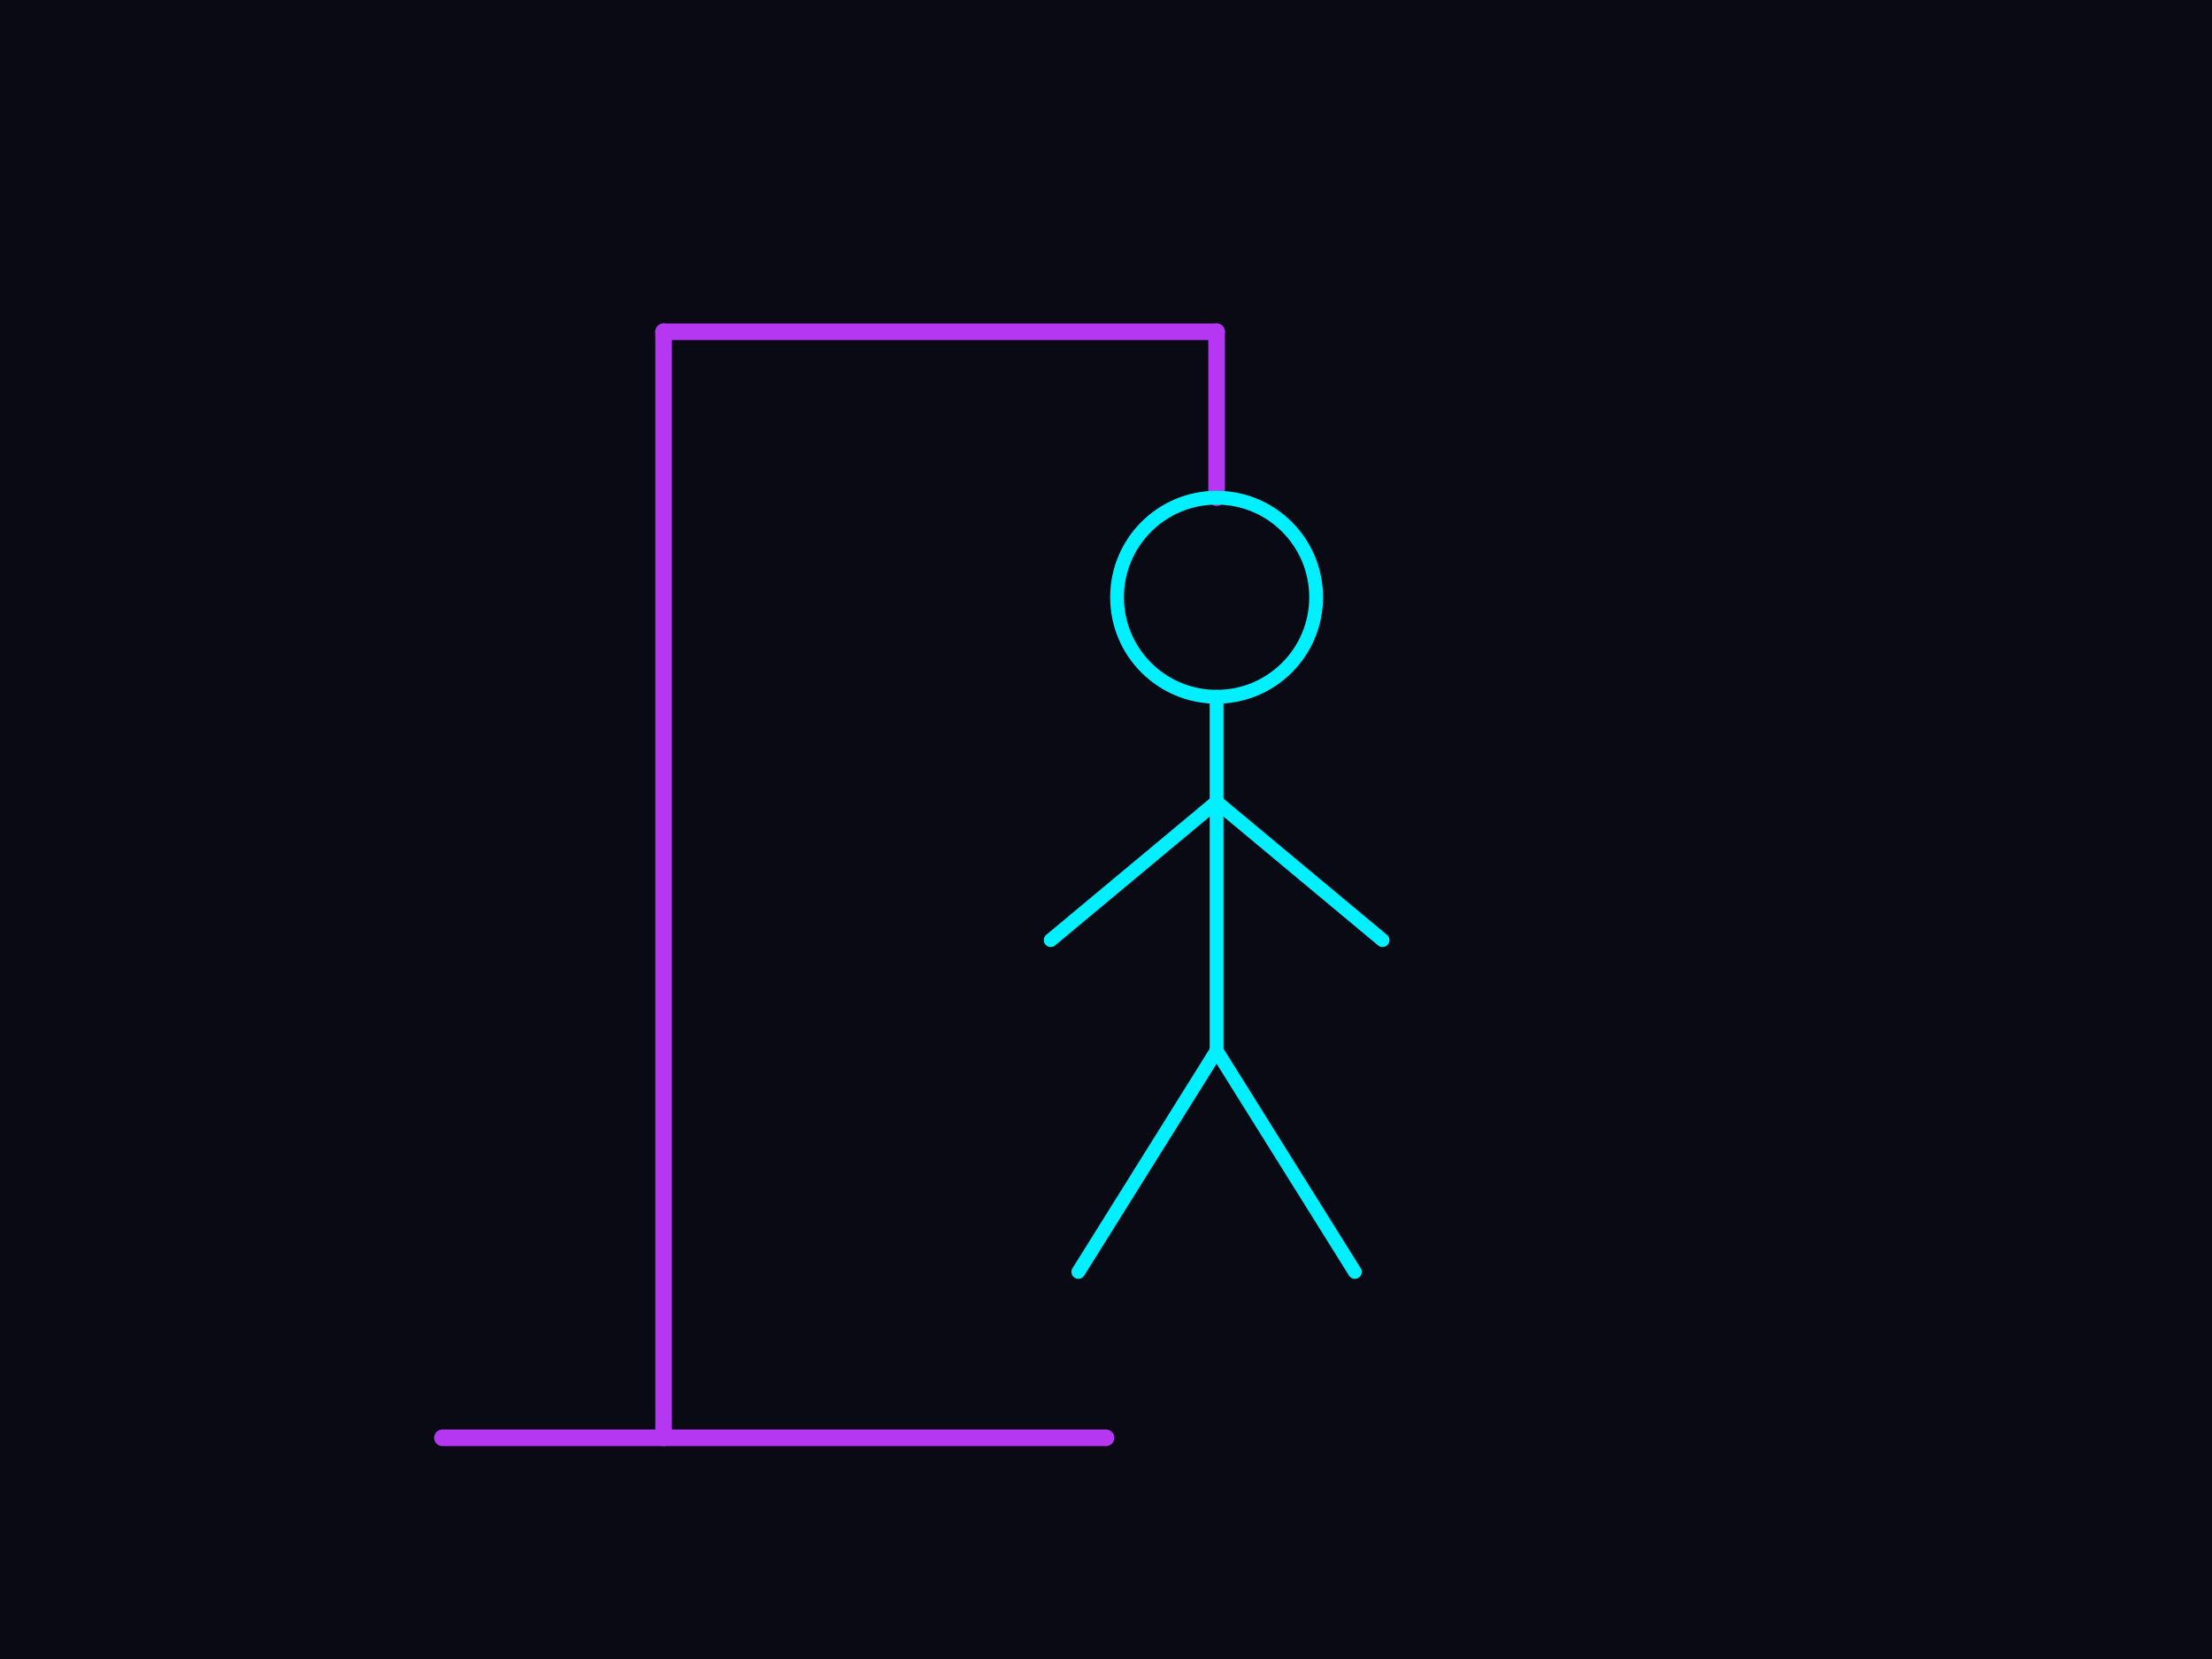
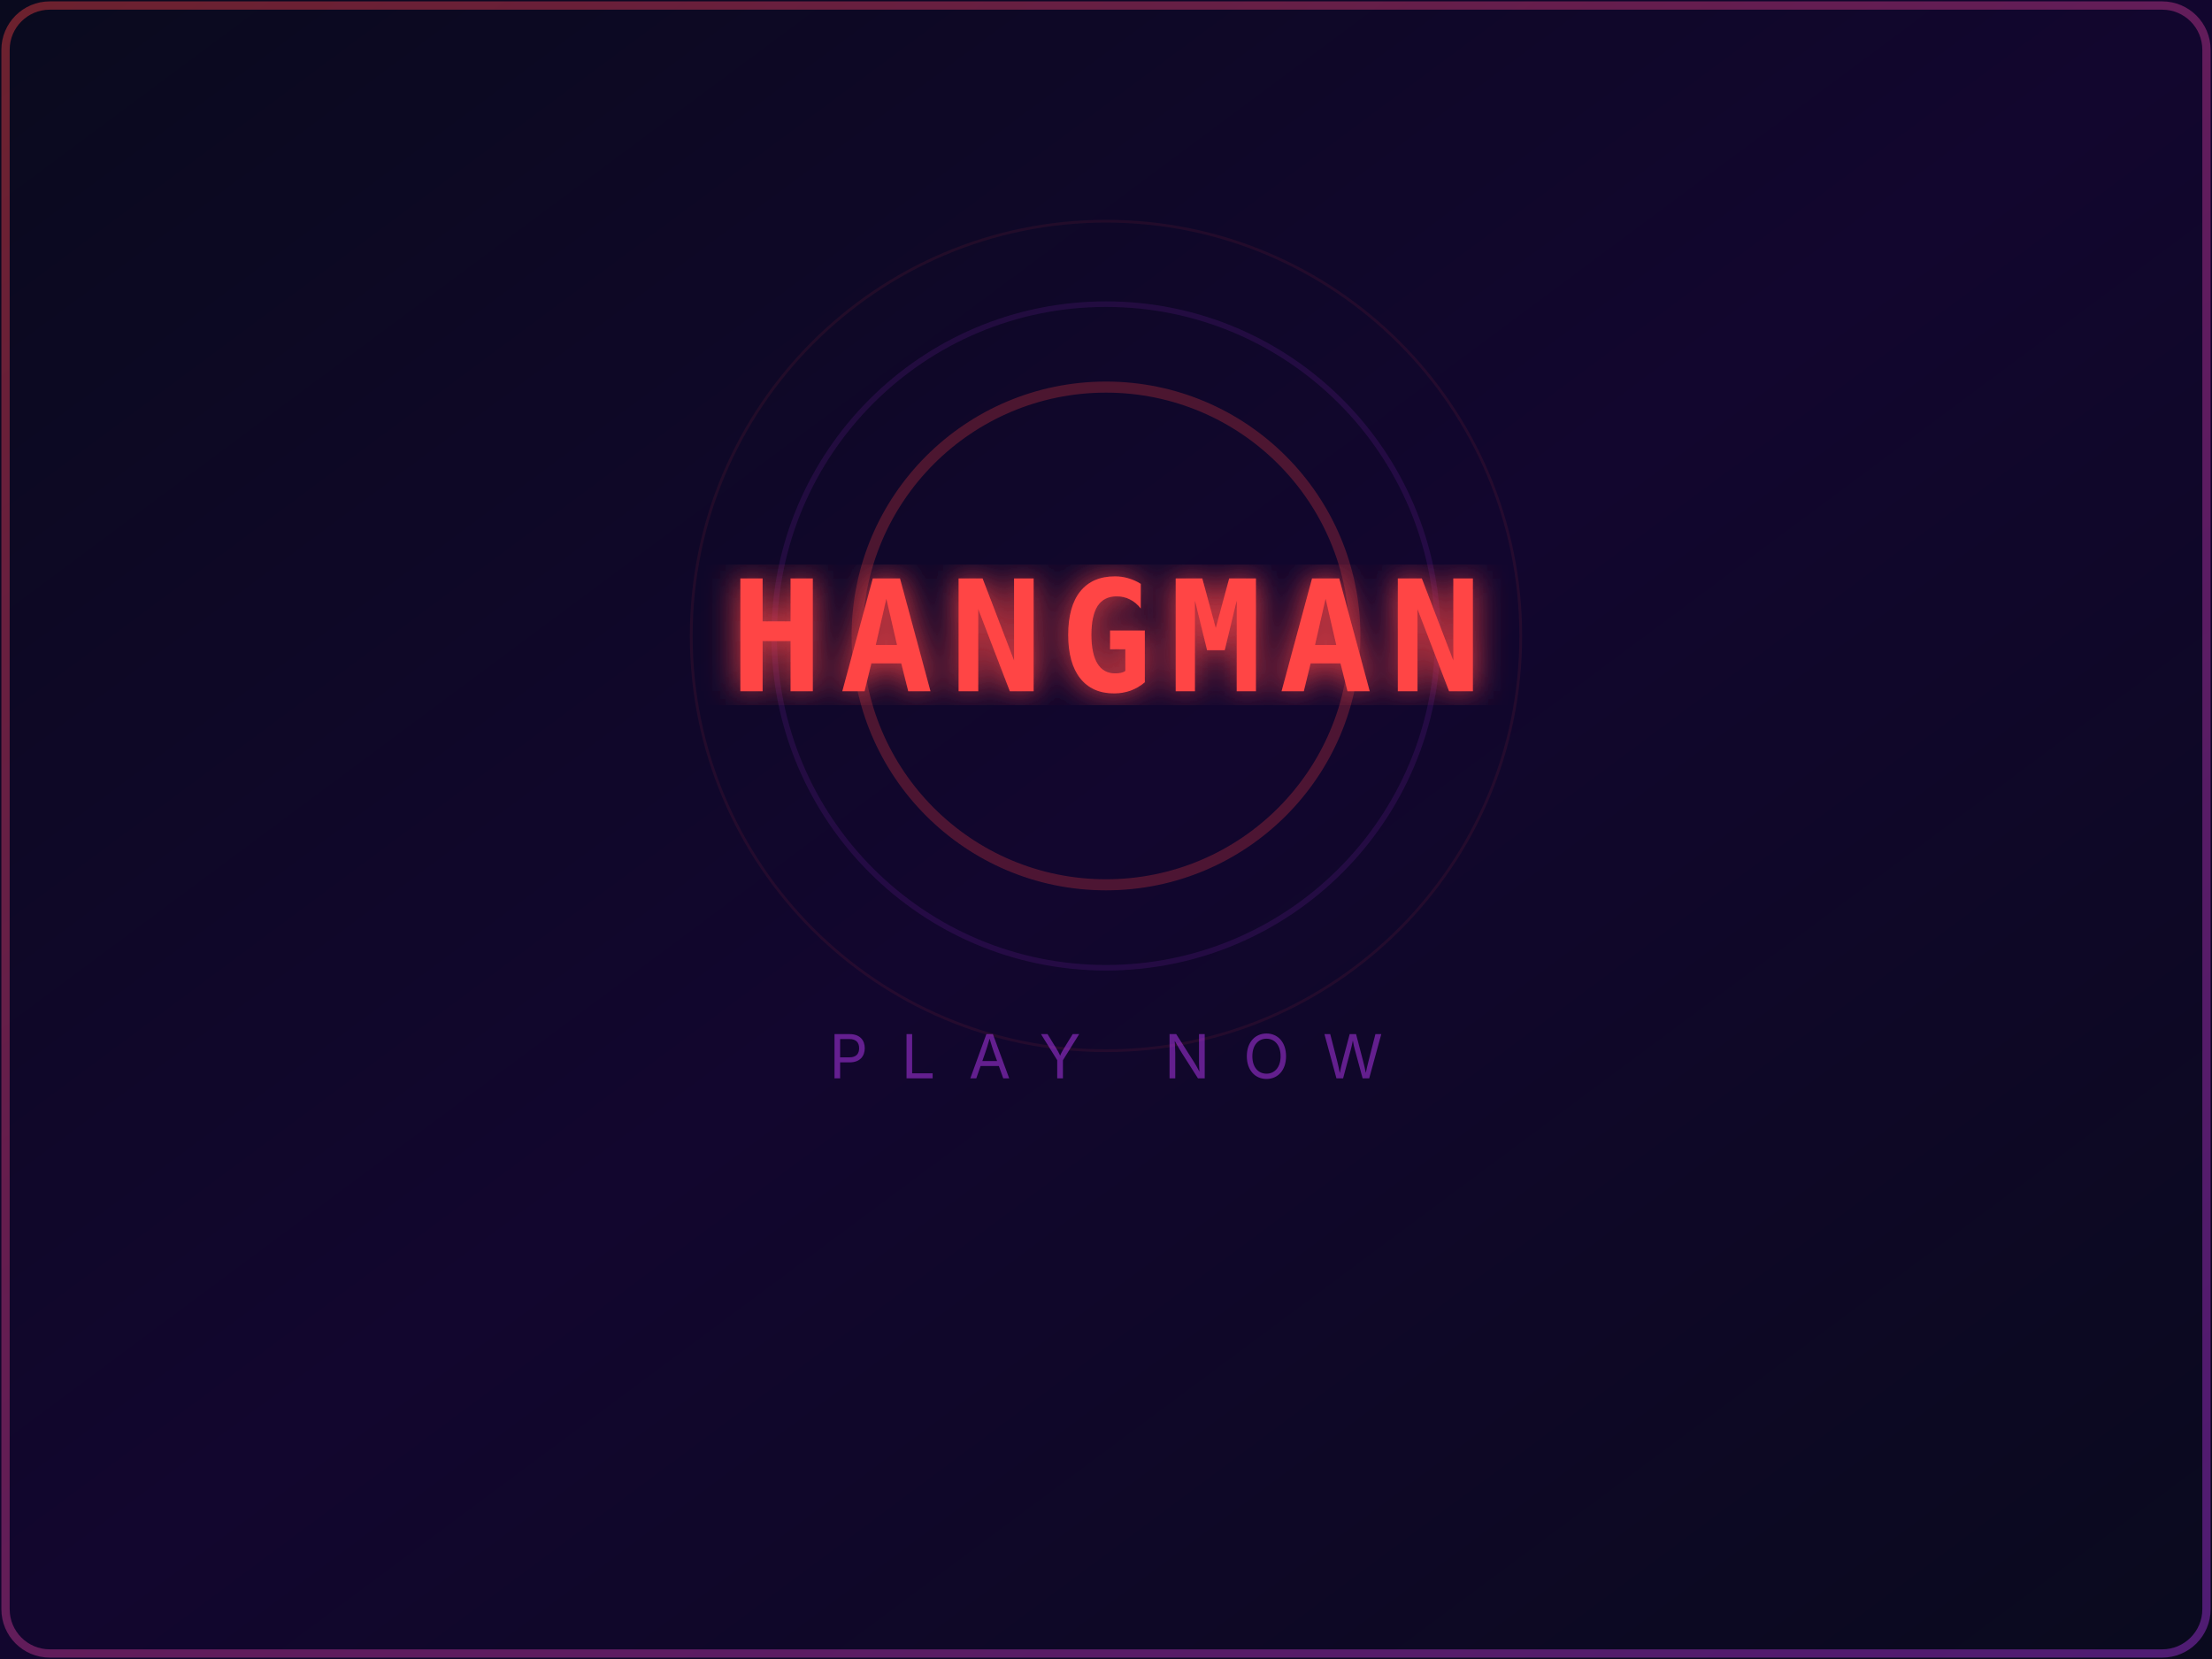
<svg xmlns="http://www.w3.org/2000/svg" viewBox="0 0 400 300">
-   <rect width="400" height="300" fill="#0a0a14" />
-   <g stroke="#b537f2" stroke-width="3" fill="none" stroke-linecap="round">
-     <line x1="80" y1="260" x2="200" y2="260" />
-     <line x1="120" y1="260" x2="120" y2="60" />
-     <line x1="120" y1="60" x2="220" y2="60" />
-     <line x1="220" y1="60" x2="220" y2="90" />
+   <defs>
+     <linearGradient id="bg" x1="0%" y1="0%" x2="100%" y2="100%">
+       <stop offset="0%" style="stop-color:#0a0a1e" />
+       <stop offset="50%" style="stop-color:#12062e" />
+       <stop offset="100%" style="stop-color:#0a0a1e" />
+     </linearGradient>
+     <linearGradient id="glow" x1="0%" y1="0%" x2="100%" y2="100%">
+       <stop offset="0%" style="stop-color:#ff4444" />
+       <stop offset="100%" style="stop-color:#b537f2" />
+     </linearGradient>
+     <filter id="f">
+       <feGaussianBlur stdDeviation="3" result="blur" />
+       <feMerge>
+         <feMergeNode in="blur" />
+         <feMergeNode in="SourceGraphic" />
+       </feMerge>
+     </filter>
+   </defs>
+   <rect width="400" height="300" fill="url(#bg)" />
+   <rect x="1" y="1" width="398" height="298" rx="8" fill="none" stroke="url(#glow)" stroke-width="1.5" opacity="0.4" />
+   <circle cx="200" cy="115" r="45" fill="none" stroke="#ff4444" stroke-width="2" opacity="0.25" />
+   <circle cx="200" cy="115" r="60" fill="none" stroke="#b537f2" stroke-width="1" opacity="0.12" />
+   <circle cx="200" cy="115" r="75" fill="none" stroke="#ff4444" stroke-width="0.5" opacity="0.08" />
+   <g filter="url(#f)">
+     <text x="200" y="125" text-anchor="middle" font-family="'Orbitron',monospace,sans-serif" font-size="28" font-weight="900" fill="#ff4444" letter-spacing="3">HANGMAN</text>
  </g>
-   <g stroke="#00f0ff" stroke-width="2.5" fill="none" stroke-linecap="round">
-     <circle cx="220" cy="108" r="18" />
-     <line x1="220" y1="126" x2="220" y2="190" />
-     <line x1="220" y1="145" x2="190" y2="170" />
-     <line x1="220" y1="145" x2="250" y2="170" />
-     <line x1="220" y1="190" x2="195" y2="230" />
-     <line x1="220" y1="190" x2="245" y2="230" />
-   </g>
+   <line x1="80" y1="170" x2="320" y2="170" stroke="url(#glow)" stroke-width="1" opacity="0.3" />
+   <text x="200" y="195" text-anchor="middle" font-family="'Inter',sans-serif" font-size="11" fill="#b537f2" opacity="0.5" letter-spacing="6">PLAY NOW</text>
</svg>
